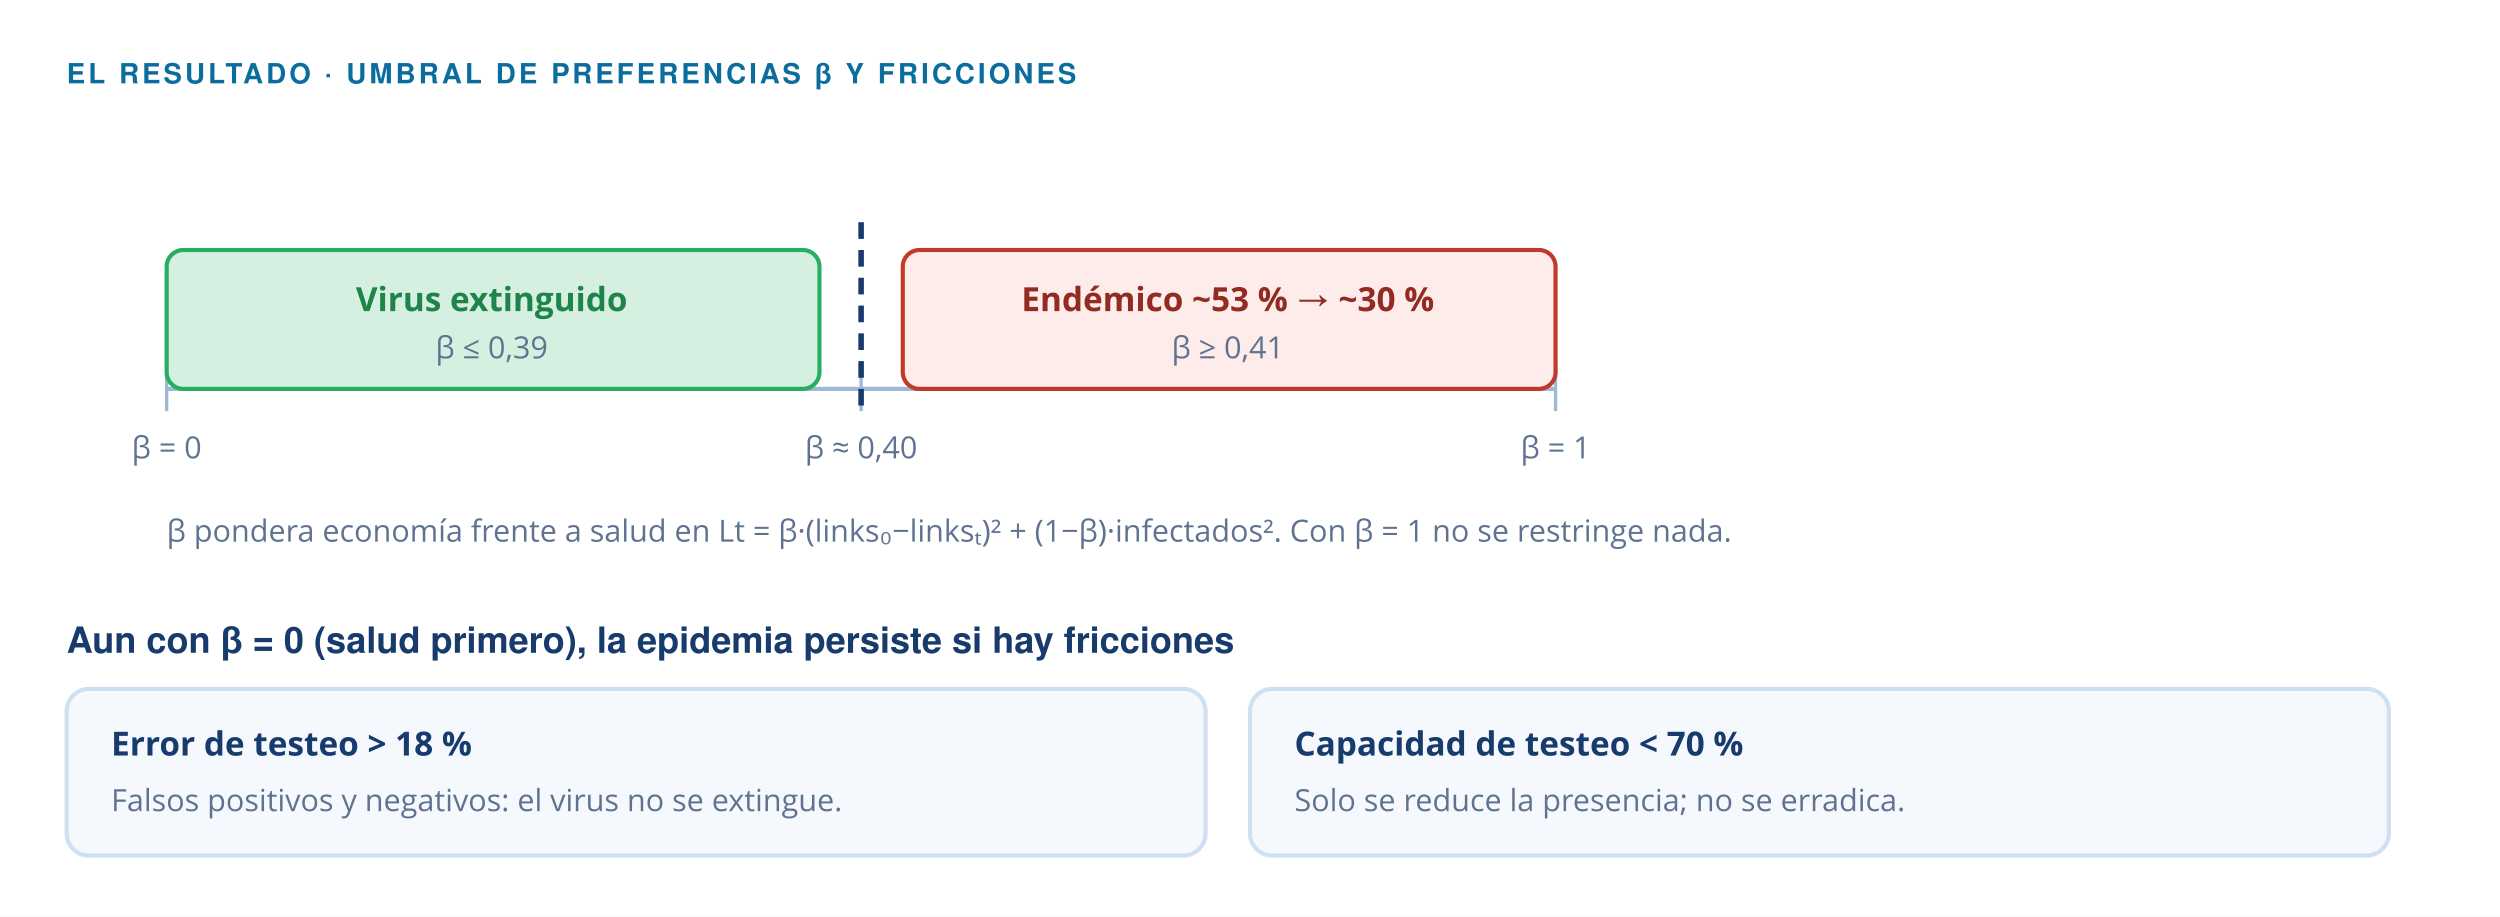
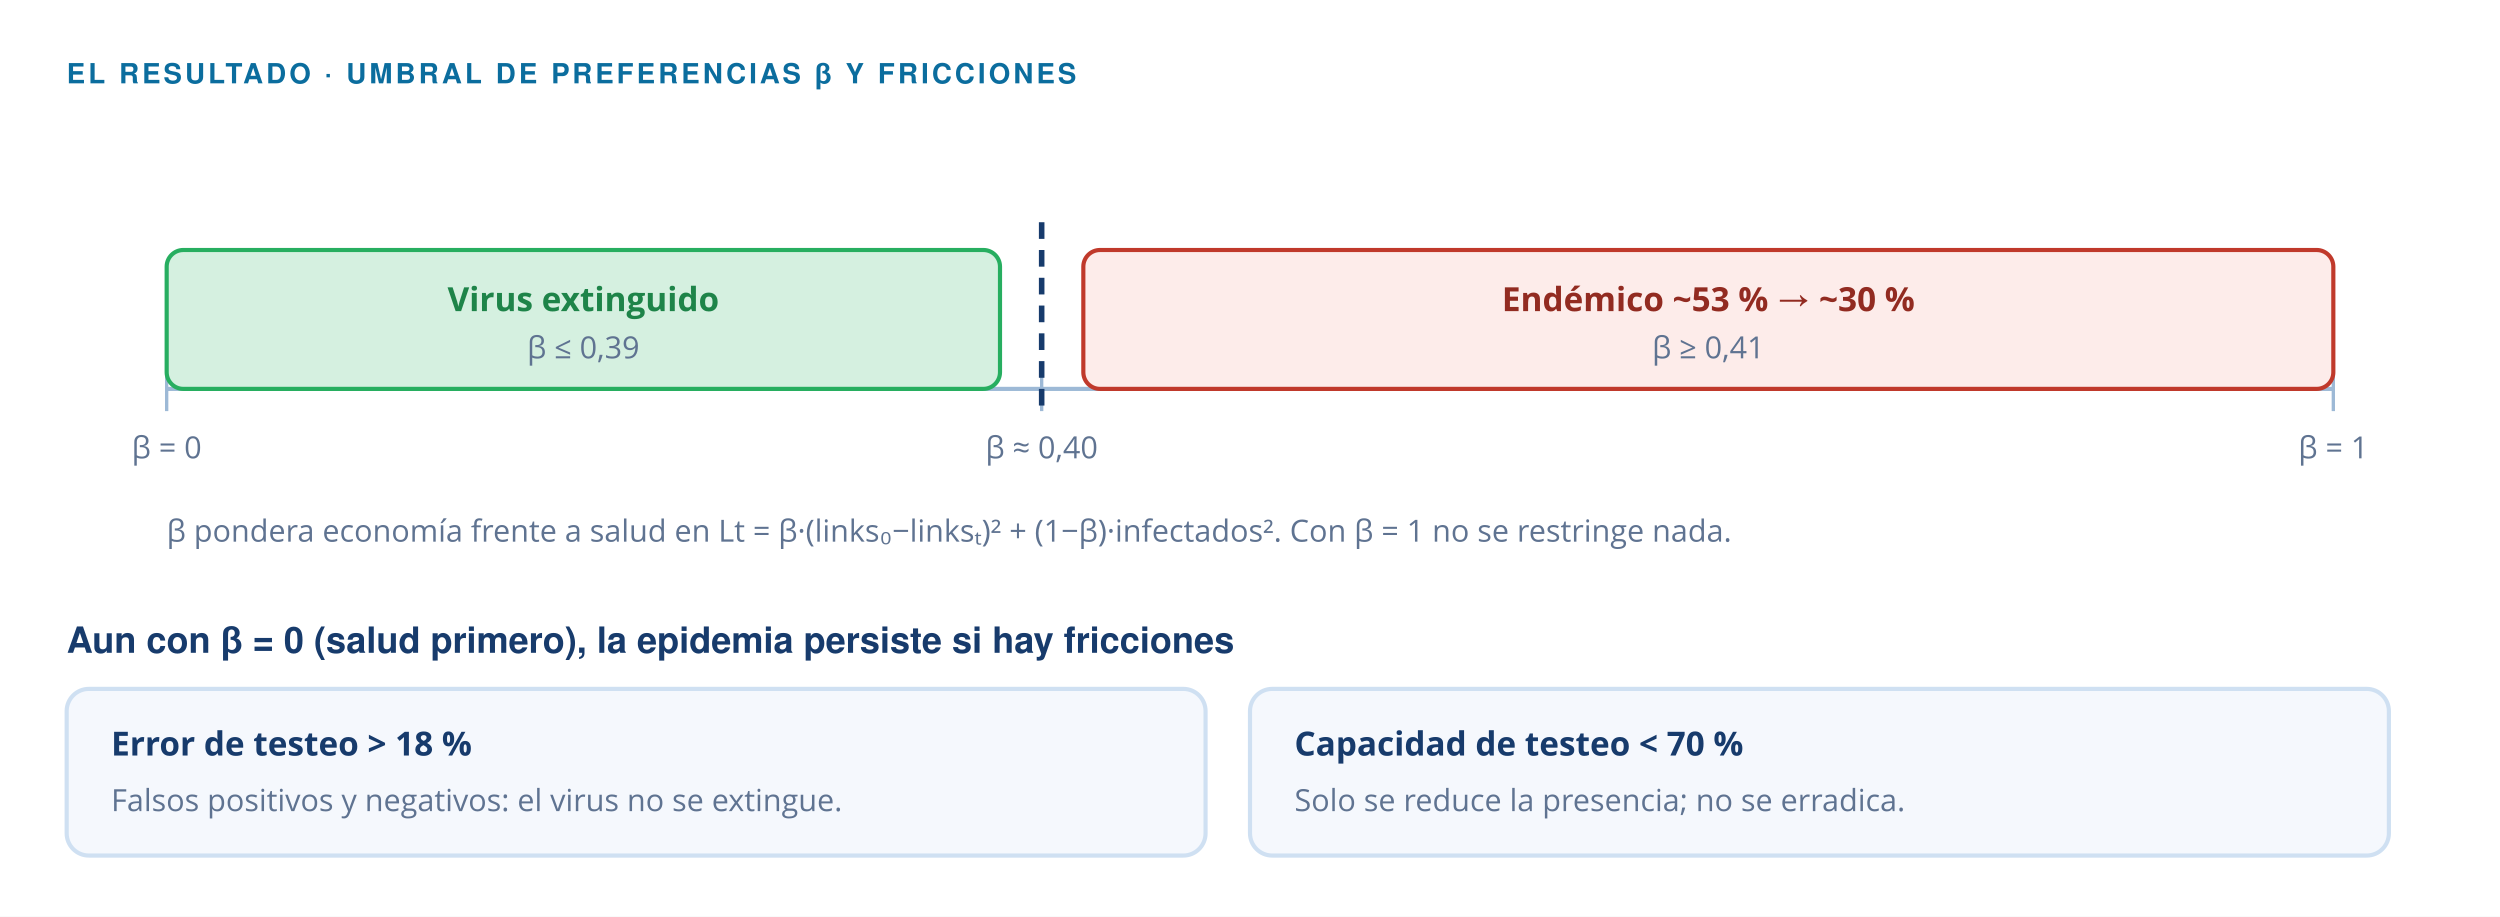
<svg xmlns="http://www.w3.org/2000/svg" width="900" height="330" viewBox="0 0 900 330" role="img" aria-label="Umbral de preferencias beta y fricciones de testeo que impiden extinguir la epidemia">
  <style>
  .lb{font-family:Poppins,Helvetica,Arial,sans-serif;font-size:10px;font-weight:600;letter-spacing:1.1px;fill:#0b6d9e}
  .ttl{font-family:Raleway,Helvetica,Arial,sans-serif;font-size:13px;font-weight:700;fill:#173b6c}
  .t{font-family:'Open Sans',Helvetica,Arial,sans-serif;font-size:12px;font-weight:700;fill:#173b6c}
  .s{font-family:'Open Sans',Helvetica,Arial,sans-serif;font-size:11px;fill:#5f7391}
  .axis{stroke:#9db9d6;stroke-width:1.5}
  .tick{stroke:#9db9d6;stroke-width:1.2}
  .ext{fill:#d5f0e0;stroke:#27ae60;stroke-width:1.5}
  .end{fill:#fdecea;stroke:#c0392b;stroke-width:1.5}
  .thr{stroke:#173b6c;stroke-width:2;stroke-dasharray:6 4}
</style>
  <rect width="900" height="330" fill="#fff" />
  <text class="lb" x="24" y="30">EL RESULTADO · UMBRAL DE PREFERENCIAS β Y FRICCIONES</text>
-   <line class="axis" x1="60" y1="140" x2="560" y2="140" />
+   <line class="axis" x1="60" y1="140" x2="840" y2="140" />
  <line class="tick" x1="60" y1="132" x2="60" y2="148" />
-   <line class="tick" x1="310" y1="132" x2="310" y2="148" />
-   <line class="tick" x1="560" y1="132" x2="560" y2="148" />
+   <line class="tick" x1="375" y1="132" x2="375" y2="148" />
+   <line class="tick" x1="840" y1="132" x2="840" y2="148" />
  <text class="s" x="60" y="165" text-anchor="middle">β = 0</text>
-   <text class="s" x="310" y="165" text-anchor="middle">β ≈ 0,40</text>
-   <text class="s" x="560" y="165" text-anchor="middle">β = 1</text>
-   <rect class="ext" x="60" y="90" width="235" height="50" rx="6" />
-   <rect class="end" x="325" y="90" width="235" height="50" rx="6" />
-   <line class="thr" x1="310" y1="80" x2="310" y2="150" />
-   <text class="t" x="177" y="112" text-anchor="middle" style="fill:#1e8449">Virus extinguido</text>
-   <text class="s" x="177" y="129" text-anchor="middle">β ≤ 0,39</text>
-   <text class="t" x="442" y="112" text-anchor="middle" style="fill:#922b21">Endémico ~53 % → ~30 %</text>
-   <text class="s" x="442" y="129" text-anchor="middle">β ≥ 0,41</text>
+   <text class="s" x="375" y="165" text-anchor="middle">β ≈ 0,40</text>
+   <text class="s" x="840" y="165" text-anchor="middle">β = 1</text>
+   <rect class="ext" x="60" y="90" width="300" height="50" rx="6" />
+   <rect class="end" x="390" y="90" width="450" height="50" rx="6" />
+   <line class="thr" x1="375" y1="80" x2="375" y2="150" />
+   <text class="t" x="210" y="112" text-anchor="middle" style="fill:#1e8449">Virus extinguido</text>
+   <text class="s" x="210" y="129" text-anchor="middle">β ≤ 0,39</text>
+   <text class="t" x="615" y="112" text-anchor="middle" style="fill:#922b21">Endémico ~53 % → ~30 %</text>
+   <text class="s" x="615" y="129" text-anchor="middle">β ≥ 0,41</text>
  <text class="s" x="60" y="195">β pondera economía frente a salud en Lt = β·(links₀−linksₜ)² + (1−β)·infectados². Con β = 1 no se restringe nada.</text>
  <text class="ttl" x="24" y="235">Aun con β = 0 (salud primero), la epidemia persiste si hay fricciones</text>
  <g>
    <rect x="24" y="248" width="410" height="60" rx="8" fill="#f5f8fd" stroke="#cfe0f2" stroke-width="1.5" />
    <text class="t" x="40" y="272">Error de testeo &gt; 18 %</text>
    <text class="s" x="40" y="292">Falsos positivos y negativos: el virus no se extingue.</text>
    <rect x="450" y="248" width="410" height="60" rx="8" fill="#f5f8fd" stroke="#cfe0f2" stroke-width="1.5" />
    <text class="t" x="466" y="272">Capacidad de testeo &lt; 70 %</text>
    <text class="s" x="466" y="292">Solo se reduce la presencia; no se erradica.</text>
  </g>
</svg>
